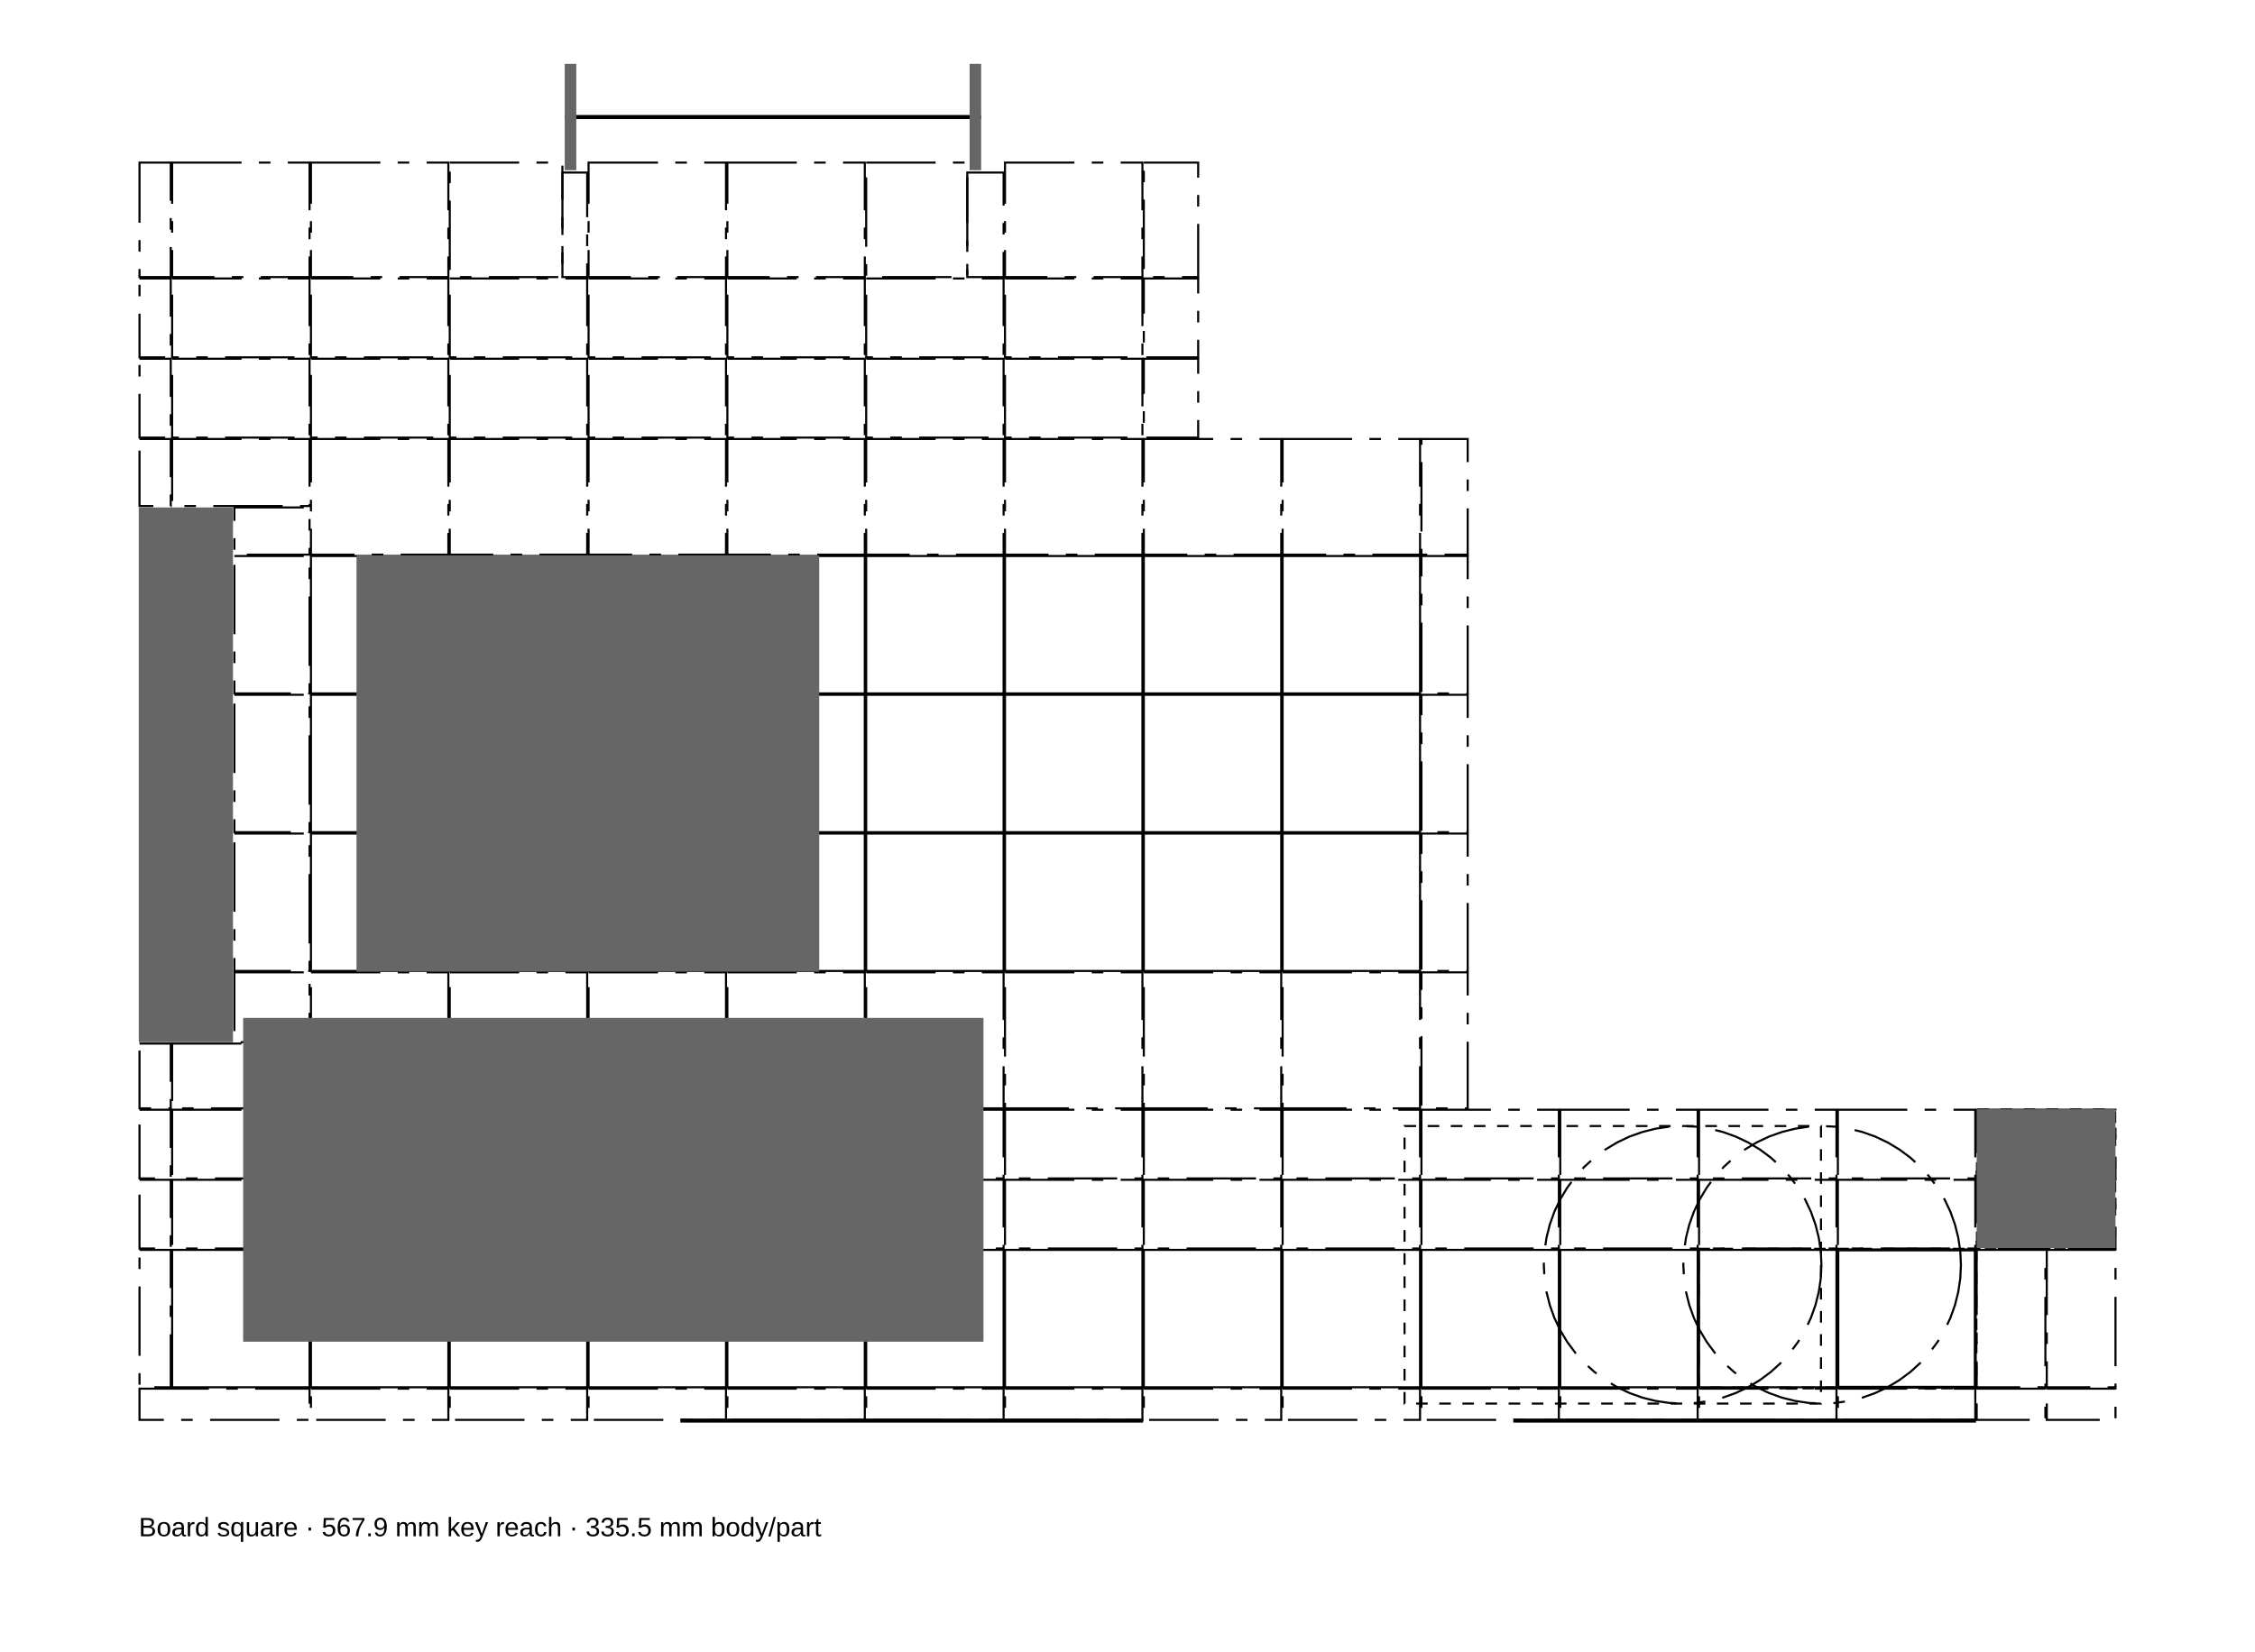
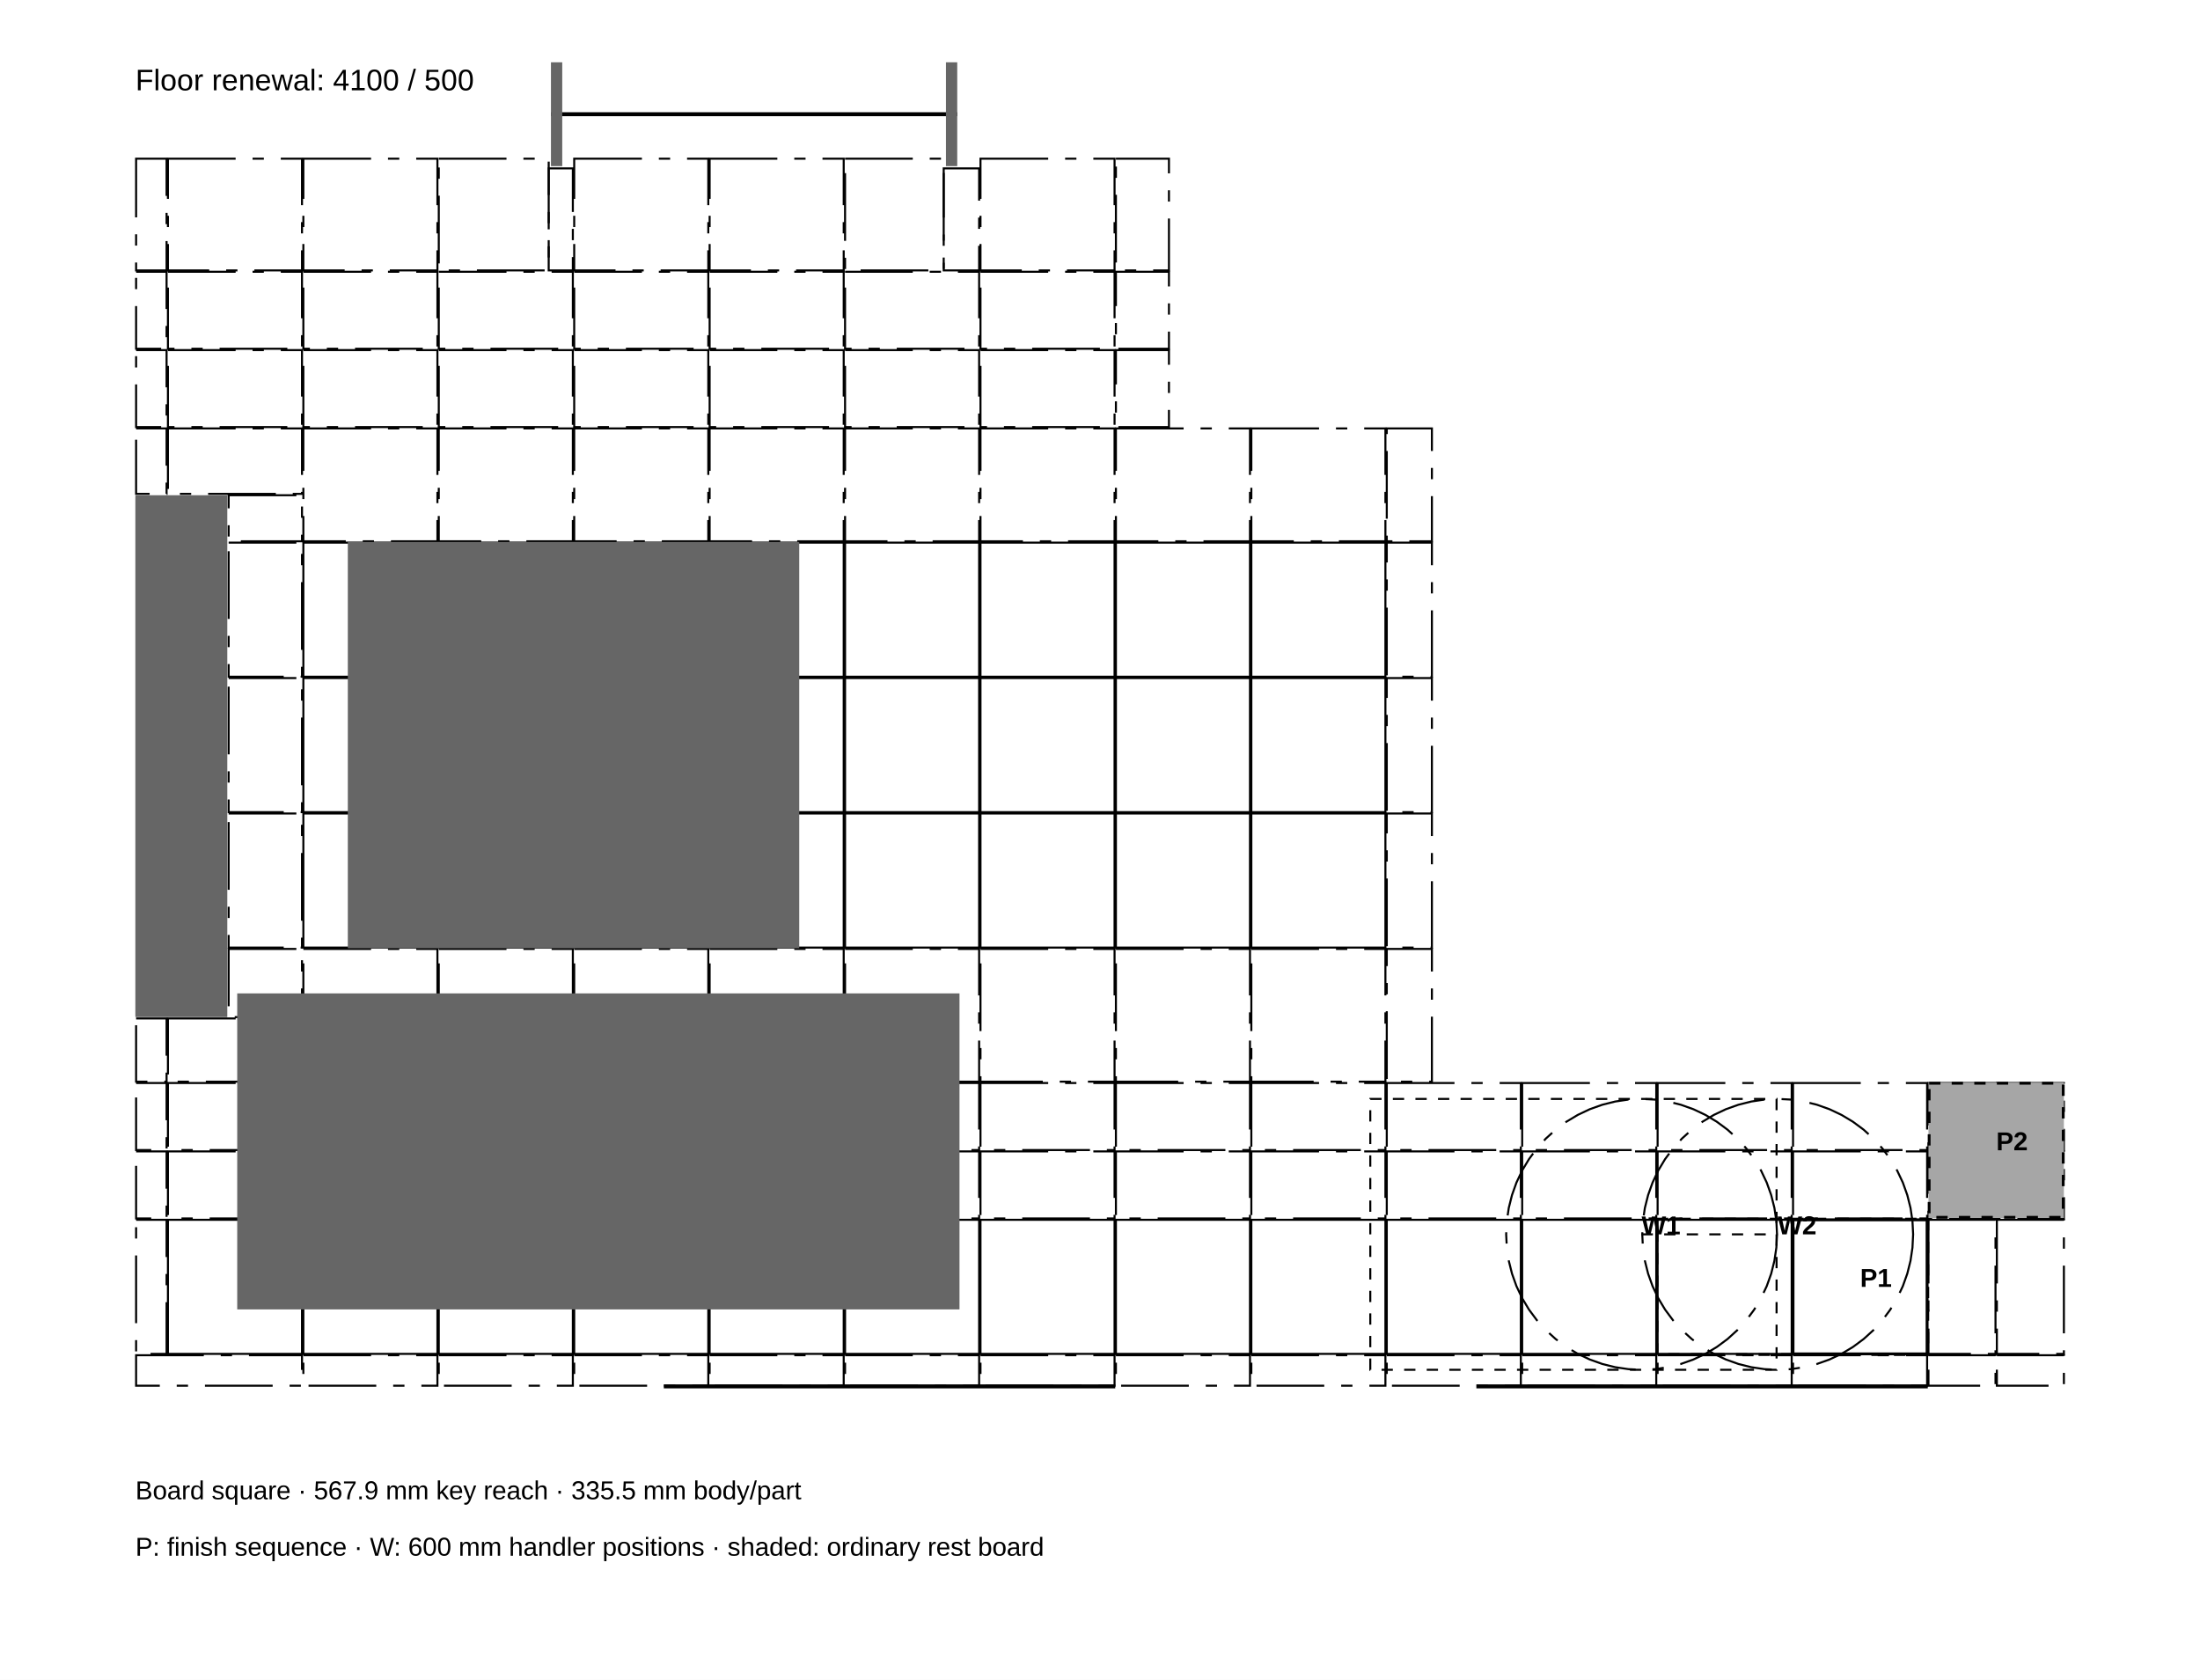
- <svg xmlns="http://www.w3.org/2000/svg" width="194.94mm" height="142.84mm" viewBox="0 0 194.94 142.84" role="img" aria-labelledby="title desc" data-view-id="ias-study-ordinary-handling-4100-500" data-source-id="HAD-SERVICES-02/29c88ab06136dd9123008083e0bc3deca9050e216066127d6121c4a7f157dbab" data-scale-denominator="25">
+ <svg xmlns="http://www.w3.org/2000/svg" width="194.94mm" height="148.84mm" viewBox="0 0 194.94 148.84" role="img" aria-labelledby="title desc" data-view-id="ias-study-ordinary-handling-4100-500" data-source-id="HAD-SERVICES-02/29c88ab06136dd9123008083e0bc3deca9050e216066127d6121c4a7f157dbab" data-scale-denominator="25">
  <style>.line-cut{stroke:#000000;stroke-width:0.5;fill:none;stroke-linecap:butt;stroke-linejoin:miter}.line-profile{stroke:#000000;stroke-width:0.35;fill:none;stroke-linecap:butt;stroke-linejoin:miter}.line-primary{stroke:#000000;stroke-width:0.25;fill:none;stroke-linecap:butt;stroke-linejoin:miter}.line-secondary{stroke:#000000;stroke-width:0.18;fill:none;stroke-linecap:butt;stroke-linejoin:miter}.text-label{font-family:Arial, Helvetica, sans-serif;font-size:2.646px;font-weight:400;fill:#000000}.text-note{font-family:Arial, Helvetica, sans-serif;font-size:2.293px;font-weight:400;fill:#000000}.text-marker{font-family:Arial, Helvetica, sans-serif;font-size:2.293px;font-weight:700;fill:#000000}.dash-overhead{stroke-dasharray:3 1.5}.dash-datum{stroke-dasharray:6 1.5 1 1.5}.dash-provisional{stroke-dasharray:1 1}.fill-paper{fill:#ffffff;stroke:none}.fill-ink{fill:#000000;stroke:none}.fill-context{fill:#666666;stroke:none}.fill-faint{fill:#a6a6a6;stroke:none}</style>
-   <rect x="0" y="0" width="194.94" height="142.84" class="fill-paper" data-entity="handling-paper" />
+   <rect x="0" y="0" width="194.94" height="148.84" class="fill-paper" data-entity="handling-paper" />
  <rect x="12.06" y="120.08" width="14.7" height="2.7" class="line-secondary dash-datum" data-entity="GROUND/G-STUDY/room-kit/floor/429.5/429.5" data-band="0" data-role="border" />
  <rect x="12.06" y="108.08" width="2.7" height="11.88" class="line-secondary dash-datum" data-entity="GROUND/G-STUDY/room-kit/floor/429.5/500" data-band="0" data-role="border" />
  <rect x="12.06" y="102.02" width="2.7" height="5.94" class="line-secondary dash-datum" data-entity="GROUND/G-STUDY/room-kit/floor/429.5/800" data-band="0" data-role="border" />
  <rect x="12.06" y="95.96" width="2.7" height="5.94" class="line-secondary dash-datum" data-entity="GROUND/G-STUDY/room-kit/floor/429.5/951.5" data-band="0" data-role="border" />
  <rect x="14.88" y="108.08" width="11.88" height="11.88" class="line-secondary" data-entity="GROUND/G-STUDY/room-kit/floor/500/500" data-band="0" data-role="field" />
  <rect x="14.88" y="102.02" width="11.88" height="5.94" class="line-secondary dash-datum" data-entity="GROUND/G-STUDY/room-kit/floor/500/800" data-band="0" data-role="border" />
  <rect x="14.88" y="95.96" width="11.88" height="5.94" class="line-secondary dash-datum" data-entity="GROUND/G-STUDY/room-kit/floor/500/951.5" data-band="0" data-role="border" />
  <rect x="26.88" y="120.08" width="11.88" height="2.7" class="line-secondary dash-datum" data-entity="GROUND/G-STUDY/room-kit/floor/800/429.5" data-band="0" data-role="border" />
  <rect x="26.88" y="108.08" width="11.88" height="11.88" class="line-secondary" data-entity="GROUND/G-STUDY/room-kit/floor/800/500" data-band="0" data-role="field" />
  <rect x="26.88" y="102.02" width="11.88" height="5.94" class="line-secondary dash-datum" data-entity="GROUND/G-STUDY/room-kit/floor/800/800" data-band="0" data-role="border" />
  <rect x="26.88" y="95.96" width="11.88" height="5.94" class="line-secondary dash-datum" data-entity="GROUND/G-STUDY/room-kit/floor/800/951.5" data-band="0" data-role="border" />
  <rect x="38.88" y="120.08" width="11.88" height="2.7" class="line-secondary dash-datum" data-entity="GROUND/G-STUDY/room-kit/floor/1100/429.5" data-band="0" data-role="border" />
  <rect x="38.88" y="108.08" width="11.88" height="11.88" class="line-secondary" data-entity="GROUND/G-STUDY/room-kit/floor/1100/500" data-band="0" data-role="field" />
  <rect x="38.88" y="102.02" width="11.88" height="5.94" class="line-secondary dash-datum" data-entity="GROUND/G-STUDY/room-kit/floor/1100/800" data-band="0" data-role="border" />
  <rect x="38.88" y="95.96" width="11.88" height="5.94" class="line-secondary dash-datum" data-entity="GROUND/G-STUDY/room-kit/floor/1100/951.5" data-band="0" data-role="border" />
  <rect x="50.88" y="120.08" width="11.88" height="2.7" class="line-secondary dash-datum" data-entity="GROUND/G-STUDY/room-kit/floor/1400/429.5" data-band="0" data-role="border" />
  <rect x="50.88" y="108.08" width="11.88" height="11.88" class="line-secondary" data-entity="GROUND/G-STUDY/room-kit/floor/1400/500" data-band="0" data-role="field" />
  <rect x="50.88" y="102.02" width="11.88" height="5.94" class="line-secondary dash-datum" data-entity="GROUND/G-STUDY/room-kit/floor/1400/800" data-band="0" data-role="border" />
  <rect x="50.88" y="95.96" width="11.88" height="5.94" class="line-secondary dash-datum" data-entity="GROUND/G-STUDY/room-kit/floor/1400/951.5" data-band="0" data-role="border" />
  <rect x="62.88" y="120.08" width="11.88" height="2.7" class="line-secondary dash-datum" data-entity="GROUND/G-STUDY/room-kit/floor/1700/429.5" data-band="0" data-role="border" />
  <rect x="62.88" y="108.08" width="11.88" height="11.88" class="line-secondary" data-entity="GROUND/G-STUDY/room-kit/floor/1700/500" data-band="0" data-role="field" />
  <rect x="62.88" y="102.02" width="11.88" height="5.94" class="line-secondary dash-datum" data-entity="GROUND/G-STUDY/room-kit/floor/1700/800" data-band="0" data-role="border" />
  <rect x="62.88" y="95.96" width="11.88" height="5.94" class="line-secondary dash-datum" data-entity="GROUND/G-STUDY/room-kit/floor/1700/951.5" data-band="0" data-role="border" />
  <rect x="74.88" y="120.08" width="11.88" height="2.7" class="line-secondary dash-datum" data-entity="GROUND/G-STUDY/room-kit/floor/2000/429.5" data-band="0" data-role="border" />
  <rect x="74.88" y="108.08" width="11.88" height="11.88" class="line-secondary" data-entity="GROUND/G-STUDY/room-kit/floor/2000/500" data-band="0" data-role="field" />
  <rect x="74.88" y="102.02" width="11.88" height="5.94" class="line-secondary dash-datum" data-entity="GROUND/G-STUDY/room-kit/floor/2000/800" data-band="0" data-role="border" />
  <rect x="74.88" y="95.96" width="11.88" height="5.94" class="line-secondary dash-datum" data-entity="GROUND/G-STUDY/room-kit/floor/2000/951.5" data-band="0" data-role="border" />
  <rect x="86.88" y="120.08" width="11.88" height="2.7" class="line-secondary dash-datum" data-entity="GROUND/G-STUDY/room-kit/floor/2300/429.5" data-band="0" data-role="border" />
  <rect x="86.88" y="108.08" width="11.88" height="11.88" class="line-secondary" data-entity="GROUND/G-STUDY/room-kit/floor/2300/500" data-band="0" data-role="field" />
  <rect x="86.88" y="102.02" width="11.88" height="5.94" class="line-secondary dash-datum" data-entity="GROUND/G-STUDY/room-kit/floor/2300/800" data-band="0" data-role="border" />
  <rect x="86.88" y="95.96" width="11.88" height="5.94" class="line-secondary dash-datum" data-entity="GROUND/G-STUDY/room-kit/floor/2300/951.5" data-band="0" data-role="border" />
  <rect x="98.88" y="120.08" width="11.88" height="2.7" class="line-secondary dash-datum" data-entity="GROUND/G-STUDY/room-kit/floor/2600/429.5" data-band="0" data-role="border" />
  <rect x="98.88" y="108.08" width="11.88" height="11.88" class="line-secondary" data-entity="GROUND/G-STUDY/room-kit/floor/2600/500" data-band="0" data-role="field" />
  <rect x="98.88" y="102.02" width="11.88" height="5.94" class="line-secondary dash-datum" data-entity="GROUND/G-STUDY/room-kit/floor/2600/800" data-band="0" data-role="border" />
  <rect x="98.88" y="95.96" width="11.88" height="5.94" class="line-secondary dash-datum" data-entity="GROUND/G-STUDY/room-kit/floor/2600/951.5" data-band="0" data-role="border" />
  <rect x="110.88" y="120.08" width="11.88" height="2.7" class="line-secondary dash-datum" data-entity="GROUND/G-STUDY/room-kit/floor/2900/429.5" data-band="0" data-role="border" />
  <rect x="110.88" y="108.08" width="11.88" height="11.88" class="line-secondary" data-entity="GROUND/G-STUDY/room-kit/floor/2900/500" data-band="0" data-role="field" />
  <rect x="110.88" y="102.02" width="11.88" height="5.94" class="line-secondary dash-datum" data-entity="GROUND/G-STUDY/room-kit/floor/2900/800" data-band="0" data-role="border" />
  <rect x="110.88" y="95.96" width="11.88" height="5.94" class="line-secondary dash-datum" data-entity="GROUND/G-STUDY/room-kit/floor/2900/951.5" data-band="0" data-role="border" />
  <rect x="122.88" y="120.08" width="11.88" height="2.7" class="line-secondary dash-datum" data-entity="GROUND/G-STUDY/room-kit/floor/3200/429.5" data-band="0" data-role="border" />
  <rect x="122.88" y="108.08" width="11.88" height="11.88" class="line-secondary" data-entity="GROUND/G-STUDY/room-kit/floor/3200/500" data-band="0" data-role="field" />
  <rect x="122.88" y="102.02" width="11.88" height="5.94" class="line-secondary dash-datum" data-entity="GROUND/G-STUDY/room-kit/floor/3200/800" data-band="0" data-role="border" />
  <rect x="122.88" y="95.96" width="11.88" height="5.94" class="line-secondary dash-datum" data-entity="GROUND/G-STUDY/room-kit/floor/3200/951.5" data-band="0" data-role="border" />
  <rect x="134.88" y="120.08" width="11.88" height="2.7" class="line-secondary dash-datum" data-entity="GROUND/G-STUDY/room-kit/floor/3500/429.5" data-band="0" data-role="border" />
  <rect x="134.88" y="108.08" width="11.88" height="11.88" class="line-secondary" data-entity="GROUND/G-STUDY/room-kit/floor/3500/500" data-band="0" data-role="field" />
  <rect x="134.88" y="102.02" width="11.88" height="5.94" class="line-secondary dash-datum" data-entity="GROUND/G-STUDY/room-kit/floor/3500/800" data-band="0" data-role="border" />
  <rect x="134.88" y="95.96" width="11.88" height="5.94" class="line-secondary dash-datum" data-entity="GROUND/G-STUDY/room-kit/floor/3500/951.5" data-band="0" data-role="border" />
  <rect x="146.88" y="120.08" width="11.88" height="2.7" class="line-secondary dash-datum" data-entity="GROUND/G-STUDY/room-kit/floor/3800/429.5" data-band="0" data-role="border" />
  <rect x="146.88" y="108.08" width="11.88" height="11.88" class="line-secondary" data-entity="GROUND/G-STUDY/room-kit/floor/3800/500" data-band="0" data-role="field" />
  <rect x="146.88" y="102.02" width="11.88" height="5.94" class="line-secondary dash-datum" data-entity="GROUND/G-STUDY/room-kit/floor/3800/800" data-band="0" data-role="border" />
  <rect x="146.88" y="95.96" width="11.88" height="5.94" class="line-secondary dash-datum" data-entity="GROUND/G-STUDY/room-kit/floor/3800/951.5" data-band="0" data-role="border" />
  <rect x="158.88" y="120.08" width="11.88" height="2.7" class="line-secondary dash-datum" data-entity="GROUND/G-STUDY/room-kit/floor/4100/429.5" data-band="0" data-role="border" />
  <rect x="158.88" y="108.08" width="11.88" height="11.88" class="line-secondary" data-entity="GROUND/G-STUDY/room-kit/floor/4100/500" data-band="0" data-role="field" />
  <rect x="158.88" y="102.02" width="11.88" height="5.94" class="line-secondary dash-datum" data-entity="GROUND/G-STUDY/room-kit/floor/4100/800" data-band="0" data-role="border" />
  <rect x="158.88" y="95.96" width="11.88" height="5.94" class="line-secondary dash-datum" data-entity="GROUND/G-STUDY/room-kit/floor/4100/951.5" data-band="0" data-role="border" />
  <rect x="170.88" y="120.08" width="5.94" height="2.7" class="line-secondary dash-datum" data-entity="GROUND/G-STUDY/room-kit/floor/4400/429.5" data-band="0" data-role="border" />
  <rect x="170.88" y="108.08" width="5.94" height="11.88" class="line-secondary dash-datum" data-entity="GROUND/G-STUDY/room-kit/floor/4400/500" data-band="0" data-role="border" />
  <rect x="170.88" y="102.02" width="5.94" height="5.94" class="line-secondary dash-datum" data-entity="GROUND/G-STUDY/room-kit/floor/4400/800" data-band="0" data-role="border" />
  <rect x="170.88" y="95.96" width="5.94" height="5.94" class="line-secondary dash-datum" data-entity="GROUND/G-STUDY/room-kit/floor/4400/951.5" data-band="0" data-role="border" />
  <rect x="176.94" y="120.08" width="5.94" height="2.7" class="line-secondary dash-datum" data-entity="GROUND/G-STUDY/room-kit/floor/4551.5/429.5" data-band="0" data-role="border" />
  <rect x="176.94" y="108.08" width="5.94" height="11.88" class="line-secondary dash-datum" data-entity="GROUND/G-STUDY/room-kit/floor/4551.5/500" data-band="0" data-role="border" />
  <rect x="176.94" y="102.02" width="5.94" height="5.94" class="line-secondary dash-datum" data-entity="GROUND/G-STUDY/room-kit/floor/4551.5/800" data-band="0" data-role="border" />
  <rect x="176.94" y="95.96" width="5.94" height="5.94" class="line-secondary dash-datum" data-entity="GROUND/G-STUDY/room-kit/floor/4551.5/951.5" data-band="0" data-role="border" />
  <rect x="26.88" y="84.08" width="11.88" height="11.76" class="line-secondary dash-datum" data-entity="GROUND/G-STUDY/room-kit/floor/800/1103" data-band="1" data-role="border" />
  <rect x="26.88" y="72.08" width="11.88" height="11.88" class="line-secondary" data-entity="GROUND/G-STUDY/room-kit/floor/800/1400" data-band="1" data-role="field" />
  <rect x="26.88" y="60.08" width="11.88" height="11.88" class="line-secondary" data-entity="GROUND/G-STUDY/room-kit/floor/800/1700" data-band="1" data-role="field" />
  <rect x="26.88" y="48.08" width="11.88" height="11.88" class="line-secondary" data-entity="GROUND/G-STUDY/room-kit/floor/800/2000" data-band="1" data-role="field" />
  <rect x="26.88" y="37.96" width="11.88" height="10" class="line-secondary dash-datum" data-entity="GROUND/G-STUDY/room-kit/floor/800/2300" data-band="1" data-role="border" />
  <rect x="38.88" y="84.08" width="11.88" height="11.76" class="line-secondary dash-datum" data-entity="GROUND/G-STUDY/room-kit/floor/1100/1103" data-band="1" data-role="border" />
  <rect x="38.88" y="72.08" width="11.88" height="11.88" class="line-secondary" data-entity="GROUND/G-STUDY/room-kit/floor/1100/1400" data-band="1" data-role="field" />
  <rect x="38.88" y="60.08" width="11.88" height="11.88" class="line-secondary" data-entity="GROUND/G-STUDY/room-kit/floor/1100/1700" data-band="1" data-role="field" />
  <rect x="38.88" y="48.08" width="11.88" height="11.88" class="line-secondary" data-entity="GROUND/G-STUDY/room-kit/floor/1100/2000" data-band="1" data-role="field" />
  <rect x="38.88" y="37.96" width="11.88" height="10" class="line-secondary dash-datum" data-entity="GROUND/G-STUDY/room-kit/floor/1100/2300" data-band="1" data-role="border" />
  <rect x="50.88" y="84.08" width="11.88" height="11.76" class="line-secondary dash-datum" data-entity="GROUND/G-STUDY/room-kit/floor/1400/1103" data-band="1" data-role="border" />
  <rect x="50.88" y="72.08" width="11.88" height="11.88" class="line-secondary" data-entity="GROUND/G-STUDY/room-kit/floor/1400/1400" data-band="1" data-role="field" />
  <rect x="50.88" y="60.08" width="11.88" height="11.88" class="line-secondary" data-entity="GROUND/G-STUDY/room-kit/floor/1400/1700" data-band="1" data-role="field" />
  <rect x="50.88" y="48.08" width="11.88" height="11.88" class="line-secondary" data-entity="GROUND/G-STUDY/room-kit/floor/1400/2000" data-band="1" data-role="field" />
  <rect x="50.88" y="37.96" width="11.88" height="10" class="line-secondary dash-datum" data-entity="GROUND/G-STUDY/room-kit/floor/1400/2300" data-band="1" data-role="border" />
  <rect x="62.88" y="84.08" width="11.88" height="11.76" class="line-secondary dash-datum" data-entity="GROUND/G-STUDY/room-kit/floor/1700/1103" data-band="1" data-role="border" />
  <rect x="62.88" y="72.08" width="11.88" height="11.88" class="line-secondary" data-entity="GROUND/G-STUDY/room-kit/floor/1700/1400" data-band="1" data-role="field" />
  <rect x="62.88" y="60.08" width="11.88" height="11.88" class="line-secondary" data-entity="GROUND/G-STUDY/room-kit/floor/1700/1700" data-band="1" data-role="field" />
  <rect x="62.88" y="48.08" width="11.88" height="11.88" class="line-secondary" data-entity="GROUND/G-STUDY/room-kit/floor/1700/2000" data-band="1" data-role="field" />
  <rect x="62.88" y="37.96" width="11.88" height="10" class="line-secondary dash-datum" data-entity="GROUND/G-STUDY/room-kit/floor/1700/2300" data-band="1" data-role="border" />
  <rect x="74.88" y="84.08" width="11.88" height="11.76" class="line-secondary dash-datum" data-entity="GROUND/G-STUDY/room-kit/floor/2000/1103" data-band="1" data-role="border" />
  <rect x="74.88" y="72.08" width="11.88" height="11.88" class="line-secondary" data-entity="GROUND/G-STUDY/room-kit/floor/2000/1400" data-band="1" data-role="field" />
  <rect x="74.88" y="60.08" width="11.88" height="11.88" class="line-secondary" data-entity="GROUND/G-STUDY/room-kit/floor/2000/1700" data-band="1" data-role="field" />
  <rect x="74.88" y="48.08" width="11.88" height="11.88" class="line-secondary" data-entity="GROUND/G-STUDY/room-kit/floor/2000/2000" data-band="1" data-role="field" />
  <rect x="74.88" y="37.96" width="11.88" height="10" class="line-secondary dash-datum" data-entity="GROUND/G-STUDY/room-kit/floor/2000/2300" data-band="1" data-role="border" />
  <rect x="86.88" y="84.08" width="11.88" height="11.76" class="line-secondary dash-datum" data-entity="GROUND/G-STUDY/room-kit/floor/2300/1103" data-band="1" data-role="border" />
  <rect x="86.88" y="72.08" width="11.88" height="11.88" class="line-secondary" data-entity="GROUND/G-STUDY/room-kit/floor/2300/1400" data-band="1" data-role="field" />
  <rect x="86.88" y="60.08" width="11.88" height="11.88" class="line-secondary" data-entity="GROUND/G-STUDY/room-kit/floor/2300/1700" data-band="1" data-role="field" />
  <rect x="86.88" y="48.08" width="11.88" height="11.88" class="line-secondary" data-entity="GROUND/G-STUDY/room-kit/floor/2300/2000" data-band="1" data-role="field" />
  <rect x="86.88" y="37.96" width="11.88" height="10" class="line-secondary dash-datum" data-entity="GROUND/G-STUDY/room-kit/floor/2300/2300" data-band="1" data-role="border" />
  <rect x="98.88" y="84.08" width="11.88" height="11.76" class="line-secondary dash-datum" data-entity="GROUND/G-STUDY/room-kit/floor/2600/1103" data-band="1" data-role="border" />
  <rect x="98.88" y="72.08" width="11.88" height="11.88" class="line-secondary" data-entity="GROUND/G-STUDY/room-kit/floor/2600/1400" data-band="1" data-role="field" />
  <rect x="98.88" y="60.08" width="11.88" height="11.88" class="line-secondary" data-entity="GROUND/G-STUDY/room-kit/floor/2600/1700" data-band="1" data-role="field" />
  <rect x="98.88" y="48.08" width="11.88" height="11.88" class="line-secondary" data-entity="GROUND/G-STUDY/room-kit/floor/2600/2000" data-band="1" data-role="field" />
  <rect x="98.88" y="37.96" width="11.88" height="10" class="line-secondary dash-datum" data-entity="GROUND/G-STUDY/room-kit/floor/2600/2300" data-band="1" data-role="border" />
  <rect x="110.88" y="84.08" width="11.88" height="11.76" class="line-secondary dash-datum" data-entity="GROUND/G-STUDY/room-kit/floor/2900/1103" data-band="1" data-role="border" />
  <rect x="110.88" y="72.08" width="11.88" height="11.88" class="line-secondary" data-entity="GROUND/G-STUDY/room-kit/floor/2900/1400" data-band="1" data-role="field" />
  <rect x="110.88" y="60.08" width="11.88" height="11.88" class="line-secondary" data-entity="GROUND/G-STUDY/room-kit/floor/2900/1700" data-band="1" data-role="field" />
  <rect x="110.88" y="48.08" width="11.88" height="11.88" class="line-secondary" data-entity="GROUND/G-STUDY/room-kit/floor/2900/2000" data-band="1" data-role="field" />
  <rect x="110.88" y="37.96" width="11.88" height="10" class="line-secondary dash-datum" data-entity="GROUND/G-STUDY/room-kit/floor/2900/2300" data-band="1" data-role="border" />
  <rect x="122.88" y="84.08" width="4" height="11.76" class="line-secondary dash-datum" data-entity="GROUND/G-STUDY/room-kit/floor/3200/1103" data-band="1" data-role="border" />
  <rect x="122.88" y="72.08" width="4" height="11.88" class="line-secondary dash-datum" data-entity="GROUND/G-STUDY/room-kit/floor/3200/1400" data-band="1" data-role="border" />
  <rect x="122.88" y="60.08" width="4" height="11.88" class="line-secondary dash-datum" data-entity="GROUND/G-STUDY/room-kit/floor/3200/1700" data-band="1" data-role="border" />
  <rect x="122.88" y="48.08" width="4" height="11.88" class="line-secondary dash-datum" data-entity="GROUND/G-STUDY/room-kit/floor/3200/2000" data-band="1" data-role="border" />
  <rect x="122.88" y="37.96" width="4" height="10" class="line-secondary dash-datum" data-entity="GROUND/G-STUDY/room-kit/floor/3200/2300" data-band="1" data-role="border" />
  <rect x="12.06" y="31.02" width="2.7" height="6.82" class="line-secondary dash-datum" data-entity="GROUND/G-STUDY/room-kit/floor/429.5/2553" data-band="2" data-role="border" />
  <rect x="12.06" y="24.08" width="2.7" height="6.82" class="line-secondary dash-datum" data-entity="GROUND/G-STUDY/room-kit/floor/429.5/2726.5" data-band="2" data-role="border" />
  <rect x="12.06" y="14.06" width="2.7" height="9.9" class="line-secondary dash-datum" data-entity="GROUND/G-STUDY/room-kit/floor/429.5/2900" data-band="2" data-role="border" />
  <rect x="14.88" y="31.02" width="11.88" height="6.82" class="line-secondary dash-datum" data-entity="GROUND/G-STUDY/room-kit/floor/500/2553" data-band="2" data-role="border" />
  <rect x="14.88" y="24.08" width="11.88" height="6.82" class="line-secondary dash-datum" data-entity="GROUND/G-STUDY/room-kit/floor/500/2726.5" data-band="2" data-role="border" />
  <rect x="14.88" y="14.06" width="11.88" height="9.9" class="line-secondary dash-datum" data-entity="GROUND/G-STUDY/room-kit/floor/500/2900" data-band="2" data-role="border" />
  <rect x="26.88" y="31.02" width="11.88" height="6.82" class="line-secondary dash-datum" data-entity="GROUND/G-STUDY/room-kit/floor/800/2553" data-band="2" data-role="border" />
  <rect x="26.88" y="24.08" width="11.88" height="6.82" class="line-secondary dash-datum" data-entity="GROUND/G-STUDY/room-kit/floor/800/2726.5" data-band="2" data-role="border" />
  <rect x="26.88" y="14.06" width="11.88" height="9.9" class="line-secondary dash-datum" data-entity="GROUND/G-STUDY/room-kit/floor/800/2900" data-band="2" data-role="border" />
  <rect x="38.88" y="31.02" width="11.88" height="6.82" class="line-secondary dash-datum" data-entity="GROUND/G-STUDY/room-kit/floor/1100/2553" data-band="2" data-role="border" />
  <rect x="38.88" y="24.08" width="11.88" height="6.82" class="line-secondary dash-datum" data-entity="GROUND/G-STUDY/room-kit/floor/1100/2726.5" data-band="2" data-role="border" />
  <rect x="38.88" y="14.06" width="9.74" height="9.9" class="line-secondary dash-datum" data-entity="GROUND/G-STUDY/room-kit/floor/1100/2900" data-band="2" data-role="border" data-shapedPartId="GROUND/G-STUDY/room-kit/floor/1100/2900" />
  <rect x="48.62" y="14.92" width="2.14" height="9.04" class="line-secondary dash-datum" data-entity="GROUND/G-STUDY/room-kit/floor/1100/2900/shape/1" data-band="2" data-role="border" data-shapedPartId="GROUND/G-STUDY/room-kit/floor/1100/2900" />
  <rect x="50.88" y="31.02" width="11.88" height="6.82" class="line-secondary dash-datum" data-entity="GROUND/G-STUDY/room-kit/floor/1400/2553" data-band="2" data-role="border" />
  <rect x="50.88" y="24.08" width="11.88" height="6.82" class="line-secondary dash-datum" data-entity="GROUND/G-STUDY/room-kit/floor/1400/2726.5" data-band="2" data-role="border" />
  <rect x="50.88" y="14.06" width="11.88" height="9.9" class="line-secondary dash-datum" data-entity="GROUND/G-STUDY/room-kit/floor/1400/2900" data-band="2" data-role="border" />
  <rect x="62.88" y="31.02" width="11.88" height="6.82" class="line-secondary dash-datum" data-entity="GROUND/G-STUDY/room-kit/floor/1700/2553" data-band="2" data-role="border" />
  <rect x="62.88" y="24.08" width="11.88" height="6.82" class="line-secondary dash-datum" data-entity="GROUND/G-STUDY/room-kit/floor/1700/2726.5" data-band="2" data-role="border" />
  <rect x="62.88" y="14.06" width="11.88" height="9.9" class="line-secondary dash-datum" data-entity="GROUND/G-STUDY/room-kit/floor/1700/2900" data-band="2" data-role="border" />
  <rect x="74.88" y="31.02" width="11.88" height="6.82" class="line-secondary dash-datum" data-entity="GROUND/G-STUDY/room-kit/floor/2000/2553" data-band="2" data-role="border" />
  <rect x="74.88" y="24.08" width="11.88" height="6.82" class="line-secondary dash-datum" data-entity="GROUND/G-STUDY/room-kit/floor/2000/2726.5" data-band="2" data-role="border" />
  <rect x="74.88" y="14.06" width="8.74" height="9.9" class="line-secondary dash-datum" data-entity="GROUND/G-STUDY/room-kit/floor/2000/2900" data-band="2" data-role="border" data-shapedPartId="GROUND/G-STUDY/room-kit/floor/2000/2900" />
  <rect x="83.62" y="14.92" width="3.14" height="9.04" class="line-secondary dash-datum" data-entity="GROUND/G-STUDY/room-kit/floor/2000/2900/shape/1" data-band="2" data-role="border" data-shapedPartId="GROUND/G-STUDY/room-kit/floor/2000/2900" />
  <rect x="86.88" y="31.02" width="11.88" height="6.82" class="line-secondary dash-datum" data-entity="GROUND/G-STUDY/room-kit/floor/2300/2553" data-band="2" data-role="border" />
  <rect x="86.88" y="24.08" width="11.88" height="6.82" class="line-secondary dash-datum" data-entity="GROUND/G-STUDY/room-kit/floor/2300/2726.5" data-band="2" data-role="border" />
  <rect x="86.88" y="14.06" width="11.88" height="9.9" class="line-secondary dash-datum" data-entity="GROUND/G-STUDY/room-kit/floor/2300/2900" data-band="2" data-role="border" />
  <rect x="98.88" y="31.02" width="4.7" height="6.82" class="line-secondary dash-datum" data-entity="GROUND/G-STUDY/room-kit/floor/2600/2553" data-band="2" data-role="border" />
  <rect x="98.88" y="24.08" width="4.7" height="6.82" class="line-secondary dash-datum" data-entity="GROUND/G-STUDY/room-kit/floor/2600/2726.5" data-band="2" data-role="border" />
  <rect x="98.88" y="14.06" width="4.7" height="9.9" class="line-secondary dash-datum" data-entity="GROUND/G-STUDY/room-kit/floor/2600/2900" data-band="2" data-role="border" />
  <rect x="12.06" y="90.24" width="2.7" height="5.6" class="line-secondary dash-datum" data-entity="GROUND/G-STUDY/room-kit/floor/429.5/1103" data-band="1" data-role="border" />
  <rect x="12.06" y="37.96" width="2.7" height="5.8" class="line-secondary dash-datum" data-entity="GROUND/G-STUDY/room-kit/floor/429.5/2405" data-band="1" data-role="border" />
  <rect x="14.88" y="90.24" width="11.88" height="5.6" class="line-secondary dash-datum" data-entity="GROUND/G-STUDY/room-kit/floor/500/1103" data-band="1" data-role="border" />
  <rect x="14.88" y="37.96" width="11.88" height="5.8" class="line-secondary dash-datum" data-entity="GROUND/G-STUDY/room-kit/floor/500/2405" data-band="1" data-role="border" />
  <rect x="20.26" y="84.08" width="6.5" height="6.04" class="line-secondary dash-datum" data-entity="GROUND/G-STUDY/room-kit/floor/634.5/1246" data-band="1" data-role="border" />
  <rect x="20.26" y="72.08" width="6.5" height="11.88" class="line-secondary dash-datum" data-entity="GROUND/G-STUDY/room-kit/floor/634.5/1400" data-band="1" data-role="border" />
  <rect x="20.26" y="60.08" width="6.5" height="11.88" class="line-secondary dash-datum" data-entity="GROUND/G-STUDY/room-kit/floor/634.5/1700" data-band="1" data-role="border" />
  <rect x="20.26" y="48.08" width="6.5" height="11.88" class="line-secondary dash-datum" data-entity="GROUND/G-STUDY/room-kit/floor/634.5/2000" data-band="1" data-role="border" />
  <rect x="20.26" y="43.88" width="6.5" height="4.08" class="line-secondary dash-datum" data-entity="GROUND/G-STUDY/room-kit/floor/634.5/2300" data-band="1" data-role="border" />
  <rect x="12" y="43.88" width="8.14" height="46.24" class="line-primary fill-context" data-entity="GROUND/G-STUDY/room-kit/floor/emitter-plinth" data-role="fixed emitter plinth" />
  <rect x="21.02" y="88.02" width="64" height="28" class="line-profile fill-context" data-entity="occupied:study-desk" />
  <rect x="30.82" y="48.02" width="40" height="36" class="line-profile fill-context" data-entity="occupied:study-chair" />
  <rect x="12" y="44.02" width="8" height="46" class="line-profile fill-context" data-entity="occupied:service-emitter-study-W" />
  <line x1="58.82" y1="122.84" x2="98.82" y2="122.84" class="line-profile" data-entity="GROUND/south-window-0" />
  <line x1="130.82" y1="122.84" x2="170.82" y2="122.84" class="line-profile" data-entity="GROUND/south-window-1" />
  <line x1="48.82" y1="10.12" x2="84.82" y2="10.12" class="line-profile" data-entity="HAD/protectedRoute/STUDY" />
  <rect x="146.82" y="108.02" width="24" height="12" class="line-primary dash-provisional" data-entity="trial-panel-sweep" />
  <rect x="121.42" y="97.37" width="36" height="24" class="line-secondary dash-provisional" data-entity="trial-worker-sweep" />
+   <rect x="170.88" y="95.92" width="12" height="12" class="line-primary fill-faint" data-entity="ordinary-work-board" />
  <rect x="158.88" y="108.08" width="11.88" height="11.88" class="line-primary" data-entity="panel-path/0/0" />
  <rect x="170.94" y="95.98" width="11.88" height="11.88" class="line-primary dash-provisional" data-entity="panel-path/1/0" />
  <path d="M 157.46 109.37 L 157.402 108.194 L 157.229 107.029 L 156.943 105.887 L 156.547 104.778 L 156.043 103.713 L 155.438 102.703 L 154.736 101.757 L 153.945 100.885 L 153.073 100.094 L 152.127 99.392 L 151.117 98.787 L 150.052 98.283 L 148.943 97.887 L 147.801 97.601 L 146.636 97.428 L 145.46 97.37 L 144.284 97.428 L 143.119 97.601 L 141.977 97.887 L 140.868 98.283 L 139.803 98.787 L 138.793 99.392 L 137.847 100.094 L 136.975 100.885 L 136.184 101.757 L 135.482 102.703 L 134.877 103.713 L 134.373 104.778 L 133.977 105.887 L 133.691 107.029 L 133.518 108.194 L 133.46 109.37 L 133.518 110.546 L 133.691 111.711 L 133.977 112.853 L 134.373 113.962 L 134.877 115.027 L 135.482 116.037 L 136.184 116.983 L 136.975 117.855 L 137.847 118.646 L 138.793 119.348 L 139.803 119.953 L 140.868 120.457 L 141.977 120.853 L 143.119 121.139 L 144.284 121.312 L 145.46 121.37 L 146.636 121.312 L 147.801 121.139 L 148.943 120.853 L 150.052 120.457 L 151.117 119.953 L 152.127 119.348 L 153.073 118.646 L 153.945 117.855 L 154.736 116.983 L 155.438 116.037 L 156.043 115.027 L 156.547 113.962 L 156.943 112.853 L 157.229 111.711 L 157.402 110.546 Z" fill-rule="evenodd" class="line-secondary dash-datum" data-entity="worker/0" />
  <path d="M 169.52 109.37 L 169.462 108.194 L 169.289 107.029 L 169.003 105.887 L 168.607 104.778 L 168.103 103.713 L 167.498 102.703 L 166.796 101.757 L 166.005 100.885 L 165.133 100.094 L 164.187 99.392 L 163.177 98.787 L 162.112 98.283 L 161.003 97.887 L 159.861 97.601 L 158.696 97.428 L 157.52 97.37 L 156.344 97.428 L 155.179 97.601 L 154.037 97.887 L 152.928 98.283 L 151.863 98.787 L 150.853 99.392 L 149.907 100.094 L 149.035 100.885 L 148.244 101.757 L 147.542 102.703 L 146.937 103.713 L 146.433 104.778 L 146.037 105.887 L 145.751 107.029 L 145.578 108.194 L 145.52 109.37 L 145.578 110.546 L 145.751 111.711 L 146.037 112.853 L 146.433 113.962 L 146.937 115.027 L 147.542 116.037 L 148.244 116.983 L 149.035 117.855 L 149.907 118.646 L 150.853 119.348 L 151.863 119.953 L 152.928 120.457 L 154.037 120.853 L 155.179 121.139 L 156.344 121.312 L 157.52 121.37 L 158.696 121.312 L 159.861 121.139 L 161.003 120.853 L 162.112 120.457 L 163.177 119.953 L 164.187 119.348 L 165.133 118.646 L 166.005 117.855 L 166.796 116.983 L 167.498 116.037 L 168.103 115.027 L 168.607 113.962 L 169.003 112.853 L 169.289 111.711 L 169.462 110.546 Z" fill-rule="evenodd" class="line-secondary dash-datum" data-entity="worker/1" />
-   <rect x="170.88" y="95.92" width="12" height="12" class="line-primary fill-context" data-entity="ordinary-work-board" />
+   <line x1="145.46" y1="109.37" x2="157.52" y2="109.37" class="line-secondary dash-provisional" data-entity="worker-route/0" />
+   <text x="164.82" y="114.02" class="text-marker" text-anchor="start" data-entity="panel-step/0">P1</text>
+   <text x="176.88" y="101.92" class="text-marker" text-anchor="start" data-entity="panel-step/1">P2</text>
+   <text x="145.46" y="109.37" class="text-marker" text-anchor="start" data-entity="worker-step/0">W1</text>
+   <text x="157.52" y="109.37" class="text-marker" text-anchor="start" data-entity="worker-step/1">W2</text>
+   <text x="12" y="8" class="text-label" text-anchor="start" data-entity="ordinary-handling-title">Floor renewal: 4100 / 500</text>
  <rect x="48.82" y="5.52" width="1" height="9.2" class="line-primary fill-context" data-entity="fixed-frame-foot/0" />
  <rect x="83.82" y="5.52" width="1" height="9.2" class="line-primary fill-context" data-entity="fixed-frame-foot/1" />
  <text x="12" y="132.84" class="text-note" text-anchor="start" data-entity="ordinary-handling-key">Board square · 567.9 mm key reach · 335.5 mm body/part</text>
+   <text x="12" y="137.84" class="text-note" text-anchor="start" data-entity="ordinary-handling-legend">P: finish sequence · W: 600 mm handler positions · shaded: ordinary rest board</text>
</svg>
